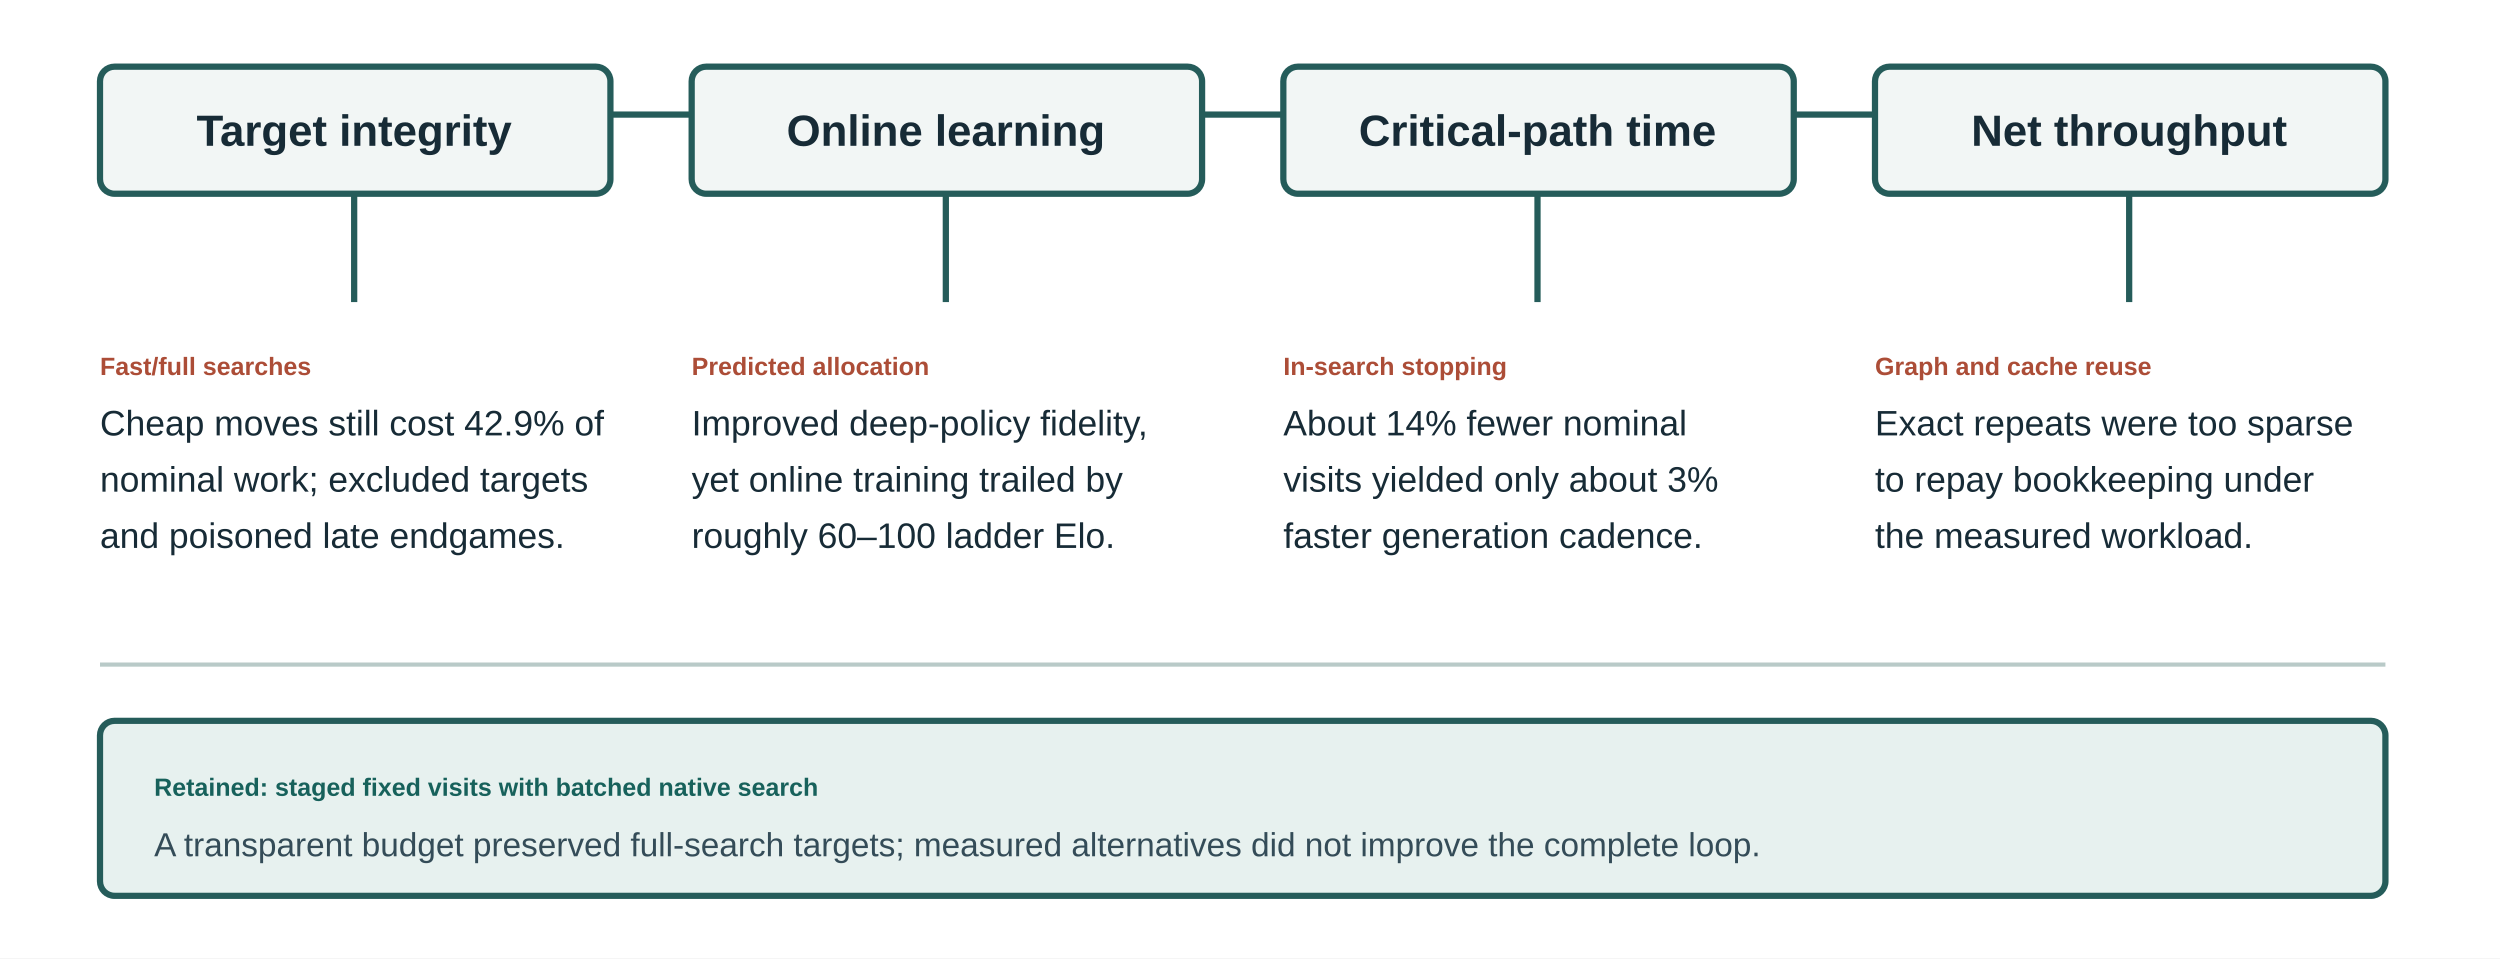
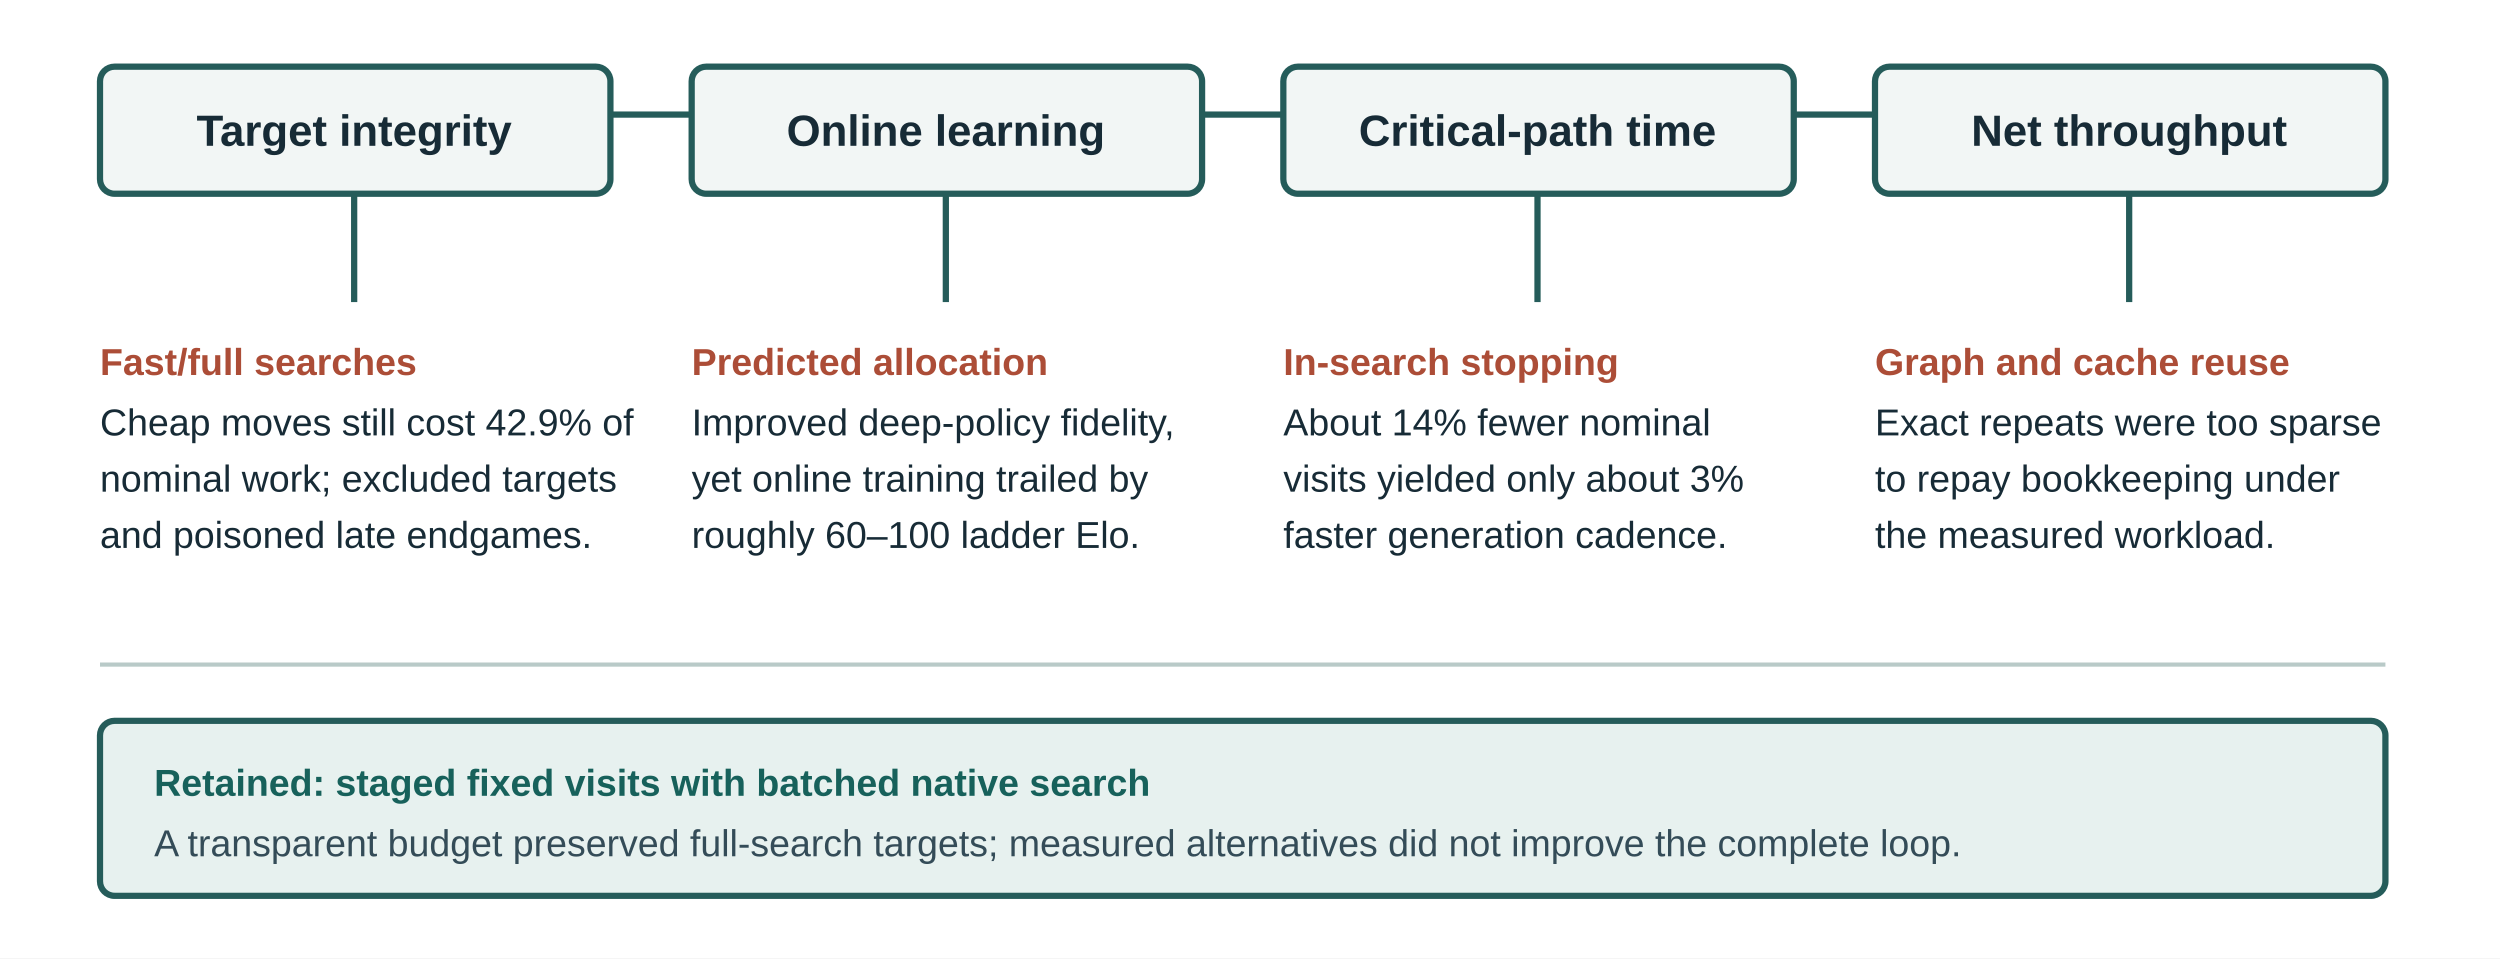
<svg xmlns="http://www.w3.org/2000/svg" viewBox="0 0 1200 460" role="img" aria-labelledby="title description">
  <defs>
    <style>
-       text { font-family: Arial, sans-serif; fill: #172b36; }
+       text { font-size: 18px; font-family: Arial, sans-serif; fill: #172b36; }
      .gate { fill: #f2f6f5; stroke: #255c5a; stroke-width: 3; }
      .gate-title { font-size: 21px; font-weight: 700; }
-       .body { font-size: 17px; }
-       .note { font-size: 16px; fill: #344c58; }
+       .body { font-size: 18px; }
+       .note { font-size: 18px; fill: #344c58; }
      .negative { fill: #ac4d37; font-weight: 700; }
      .positive { fill: #17615b; font-weight: 700; }
      .rule { stroke: #255c5a; stroke-width: 3; }
    </style>
  </defs>
  <rect width="1200" height="460" fill="#fff" />
  <g transform="translate(0,-80)">
    <line x1="64" y1="135" x2="1135" y2="135" class="rule" />
    <rect x="48" y="112" width="245" height="61" rx="7" class="gate" />
    <rect x="332" y="112" width="245" height="61" rx="7" class="gate" />
    <rect x="616" y="112" width="245" height="61" rx="7" class="gate" />
    <rect x="900" y="112" width="245" height="61" rx="7" class="gate" />
    <text x="170" y="150" text-anchor="middle" class="gate-title">Target integrity</text>
    <text x="454" y="150" text-anchor="middle" class="gate-title">Online learning</text>
    <text x="738" y="150" text-anchor="middle" class="gate-title">Critical-path time</text>
    <text x="1022" y="150" text-anchor="middle" class="gate-title">Net throughput</text>
    <line x1="170" y1="173" x2="170" y2="225" class="rule" />
    <line x1="454" y1="173" x2="454" y2="225" class="rule" />
    <line x1="738" y1="173" x2="738" y2="225" class="rule" />
    <line x1="1022" y1="173" x2="1022" y2="225" class="rule" />
    <text x="48" y="260" class="negative">Fast/full searches</text>
    <text x="48" y="289" class="body">Cheap moves still cost 42.9% of</text>
    <text x="48" y="316" class="body">nominal work; excluded targets</text>
    <text x="48" y="343" class="body">and poisoned late endgames.</text>
    <text x="332" y="260" class="negative">Predicted allocation</text>
    <text x="332" y="289" class="body">Improved deep-policy fidelity,</text>
    <text x="332" y="316" class="body">yet online training trailed by</text>
    <text x="332" y="343" class="body">roughly 60–100 ladder Elo.</text>
    <text x="616" y="260" class="negative">In-search stopping</text>
    <text x="616" y="289" class="body">About 14% fewer nominal</text>
    <text x="616" y="316" class="body">visits yielded only about 3%</text>
    <text x="616" y="343" class="body">faster generation cadence.</text>
    <text x="900" y="260" class="negative">Graph and cache reuse</text>
    <text x="900" y="289" class="body">Exact repeats were too sparse</text>
    <text x="900" y="316" class="body">to repay bookkeeping under</text>
    <text x="900" y="343" class="body">the measured workload.</text>
    <line x1="48" y1="399" x2="1145" y2="399" stroke="#b9cac8" stroke-width="2" />
    <rect x="48" y="426" width="1097" height="84" rx="7" fill="#e7f1ef" stroke="#255c5a" stroke-width="3" />
    <text x="74" y="462" class="positive">Retained: staged fixed visits with batched native search</text>
    <text x="74" y="491" class="note">A transparent budget preserved full-search targets; measured alternatives did not improve the complete loop.</text>
  </g>
</svg>
